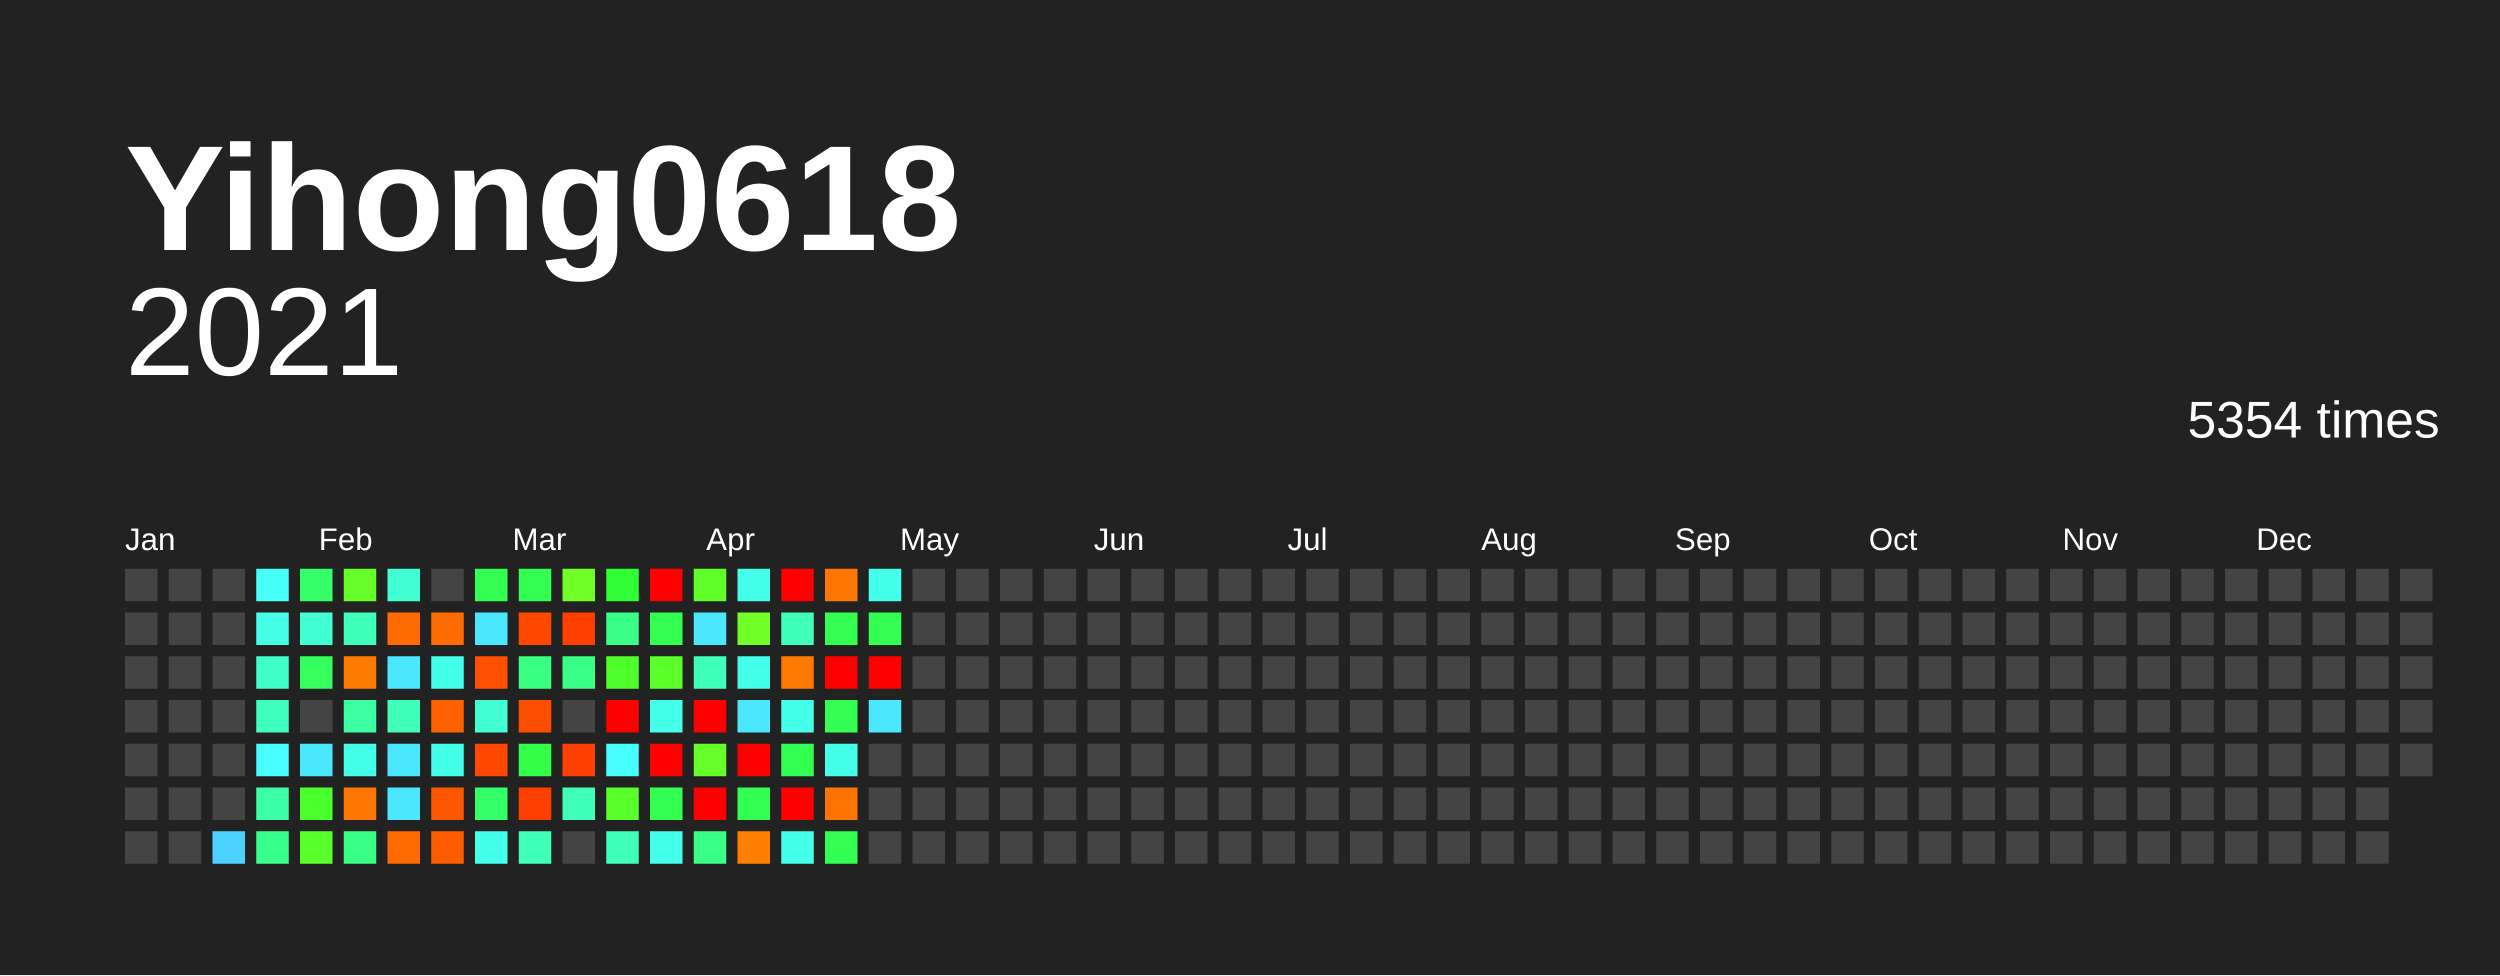
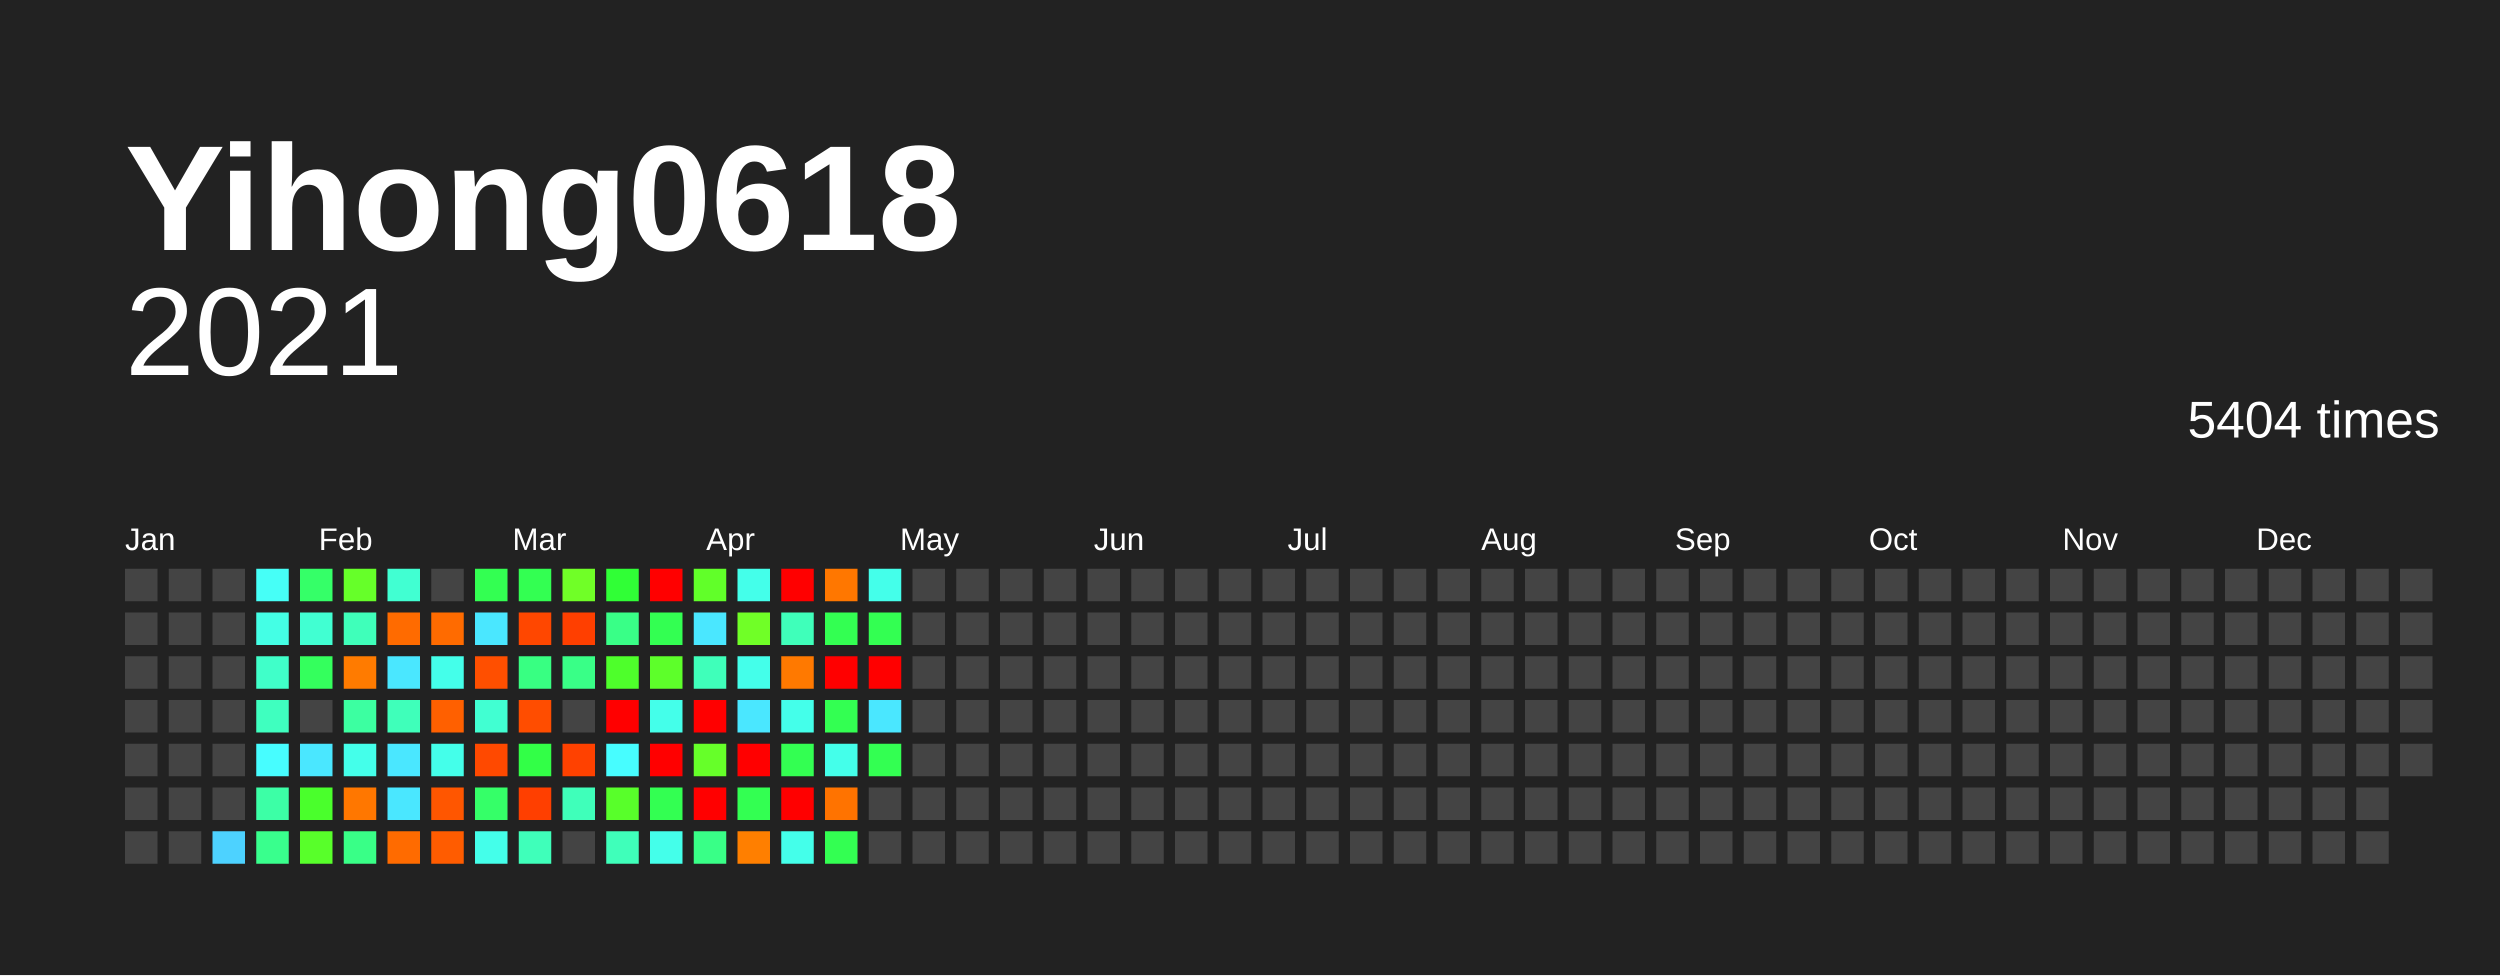
<svg xmlns="http://www.w3.org/2000/svg" baseProfile="full" height="78mm" version="1.1" viewBox="0,0,200,78" width="200mm">
  <defs />
  <rect fill="#222222" height="78" width="200" x="0" y="0" />
  <text fill="#FFFFFF" style="font-size:12px; font-family:Arial; font-weight:bold;" x="10" y="20">Yihong0618</text>
  <text alignment-baseline="hanging" fill="#FFFFFF" style="font-size:10.0px; font-family:Arial;" x="10" y="30">2021</text>
-   <text alignment-baseline="hanging" fill="#FFFFFF" style="font-size:4.125px; font-family:Arial;" x="175" y="35">5354 times</text>
+   <text alignment-baseline="hanging" fill="#FFFFFF" style="font-size:4.125px; font-family:Arial;" x="175" y="35">5404 times</text>
  <text fill="#FFFFFF" style="font-size:2.5px; font-family:Arial" x="10.0" y="44">Jan</text>
  <text fill="#FFFFFF" style="font-size:2.5px; font-family:Arial" x="25.5" y="44">Feb</text>
  <text fill="#FFFFFF" style="font-size:2.5px; font-family:Arial" x="41.0" y="44">Mar</text>
  <text fill="#FFFFFF" style="font-size:2.5px; font-family:Arial" x="56.5" y="44">Apr</text>
  <text fill="#FFFFFF" style="font-size:2.5px; font-family:Arial" x="72.0" y="44">May</text>
  <text fill="#FFFFFF" style="font-size:2.5px; font-family:Arial" x="87.5" y="44">Jun</text>
  <text fill="#FFFFFF" style="font-size:2.5px; font-family:Arial" x="103.0" y="44">Jul</text>
  <text fill="#FFFFFF" style="font-size:2.5px; font-family:Arial" x="118.5" y="44">Aug</text>
  <text fill="#FFFFFF" style="font-size:2.5px; font-family:Arial" x="134.0" y="44">Sep</text>
  <text fill="#FFFFFF" style="font-size:2.5px; font-family:Arial" x="149.5" y="44">Oct</text>
  <text fill="#FFFFFF" style="font-size:2.5px; font-family:Arial" x="165.0" y="44">Nov</text>
  <text fill="#FFFFFF" style="font-size:2.5px; font-family:Arial" x="180.5" y="44">Dec</text>
  <rect fill="#444444" height="2.6" width="2.6" x="10.0" y="45.5" />
  <rect fill="#444444" height="2.6" width="2.6" x="10.0" y="49.0" />
  <rect fill="#444444" height="2.6" width="2.6" x="10.0" y="52.5" />
  <rect fill="#444444" height="2.6" width="2.6" x="10.0" y="56.0" />
  <rect fill="#444444" height="2.6" width="2.6" x="10.0" y="59.5" />
  <rect fill="#444444" height="2.6" width="2.6" x="10.0" y="63.0" />
  <rect fill="#444444" height="2.6" width="2.6" x="10.0" y="66.5" />
  <rect fill="#444444" height="2.6" width="2.6" x="13.5" y="45.5" />
  <rect fill="#444444" height="2.6" width="2.6" x="13.5" y="49.0" />
  <rect fill="#444444" height="2.6" width="2.6" x="13.5" y="52.5" />
  <rect fill="#444444" height="2.6" width="2.6" x="13.5" y="56.0" />
  <rect fill="#444444" height="2.6" width="2.6" x="13.5" y="59.5" />
  <rect fill="#444444" height="2.6" width="2.6" x="13.5" y="63.0" />
  <rect fill="#444444" height="2.6" width="2.6" x="13.5" y="66.5" />
  <rect fill="#444444" height="2.6" width="2.6" x="17.0" y="45.5" />
  <rect fill="#444444" height="2.6" width="2.6" x="17.0" y="49.0" />
  <rect fill="#444444" height="2.6" width="2.6" x="17.0" y="52.5" />
  <rect fill="#444444" height="2.6" width="2.6" x="17.0" y="56.0" />
  <rect fill="#444444" height="2.6" width="2.6" x="17.0" y="59.5" />
  <rect fill="#444444" height="2.6" width="2.6" x="17.0" y="63.0" />
  <rect fill="#4dd2ff" height="2.6" width="2.6" x="17.0" y="66.5" />
  <rect fill="#46fff7" height="2.6" width="2.6" x="20.5" y="45.5" />
  <rect fill="#44ffe5" height="2.6" width="2.6" x="20.5" y="49.0" />
  <rect fill="#40ffc9" height="2.6" width="2.6" x="20.5" y="52.5" />
  <rect fill="#3fffbf" height="2.6" width="2.6" x="20.5" y="56.0" />
  <rect fill="#47fdff" height="2.6" width="2.6" x="20.5" y="59.5" />
  <rect fill="#3cffa6" height="2.6" width="2.6" x="20.5" y="63.0" />
  <rect fill="#39ff8d" height="2.6" width="2.6" x="20.5" y="66.5" />
  <rect fill="#35ff68" height="2.6" width="2.6" x="24.0" y="45.5" />
  <rect fill="#41ffd2" height="2.6" width="2.6" x="24.0" y="49.0" />
  <rect fill="#34ff5d" height="2.6" width="2.6" x="24.0" y="52.5" />
  <rect fill="#444444" height="2.6" width="2.6" x="24.0" y="56.0" />
  <rect fill="#4ae7ff" height="2.6" width="2.6" x="24.0" y="59.5" />
  <rect fill="#4aff2c" height="2.6" width="2.6" x="24.0" y="63.0" />
  <rect fill="#58ff2a" height="2.6" width="2.6" x="24.0" y="66.5" />
  <rect fill="#66ff29" height="2.6" width="2.6" x="27.5" y="45.5" />
  <rect fill="#3fffba" height="2.6" width="2.6" x="27.5" y="49.0" />
  <rect fill="#ff7b00" height="2.6" width="2.6" x="27.5" y="52.5" />
  <rect fill="#3cffa1" height="2.6" width="2.6" x="27.5" y="56.0" />
  <rect fill="#44ffea" height="2.6" width="2.6" x="27.5" y="59.5" />
  <rect fill="#ff7700" height="2.6" width="2.6" x="27.5" y="63.0" />
  <rect fill="#39ff87" height="2.6" width="2.6" x="27.5" y="66.5" />
  <rect fill="#41ffd2" height="2.6" width="2.6" x="31.0" y="45.5" />
  <rect fill="#ff6b00" height="2.6" width="2.6" x="31.0" y="49.0" />
  <rect fill="#4ae7ff" height="2.6" width="2.6" x="31.0" y="52.5" />
  <rect fill="#3fffba" height="2.6" width="2.6" x="31.0" y="56.0" />
  <rect fill="#4ae7ff" height="2.6" width="2.6" x="31.0" y="59.5" />
  <rect fill="#4ae7ff" height="2.6" width="2.6" x="31.0" y="63.0" />
  <rect fill="#ff6b00" height="2.6" width="2.6" x="31.0" y="66.5" />
  <rect fill="#444444" height="2.6" width="2.6" x="34.5" y="45.5" />
  <rect fill="#ff6b00" height="2.6" width="2.6" x="34.5" y="49.0" />
  <rect fill="#44ffea" height="2.6" width="2.6" x="34.5" y="52.5" />
  <rect fill="#ff6000" height="2.6" width="2.6" x="34.5" y="56.0" />
  <rect fill="#44ffea" height="2.6" width="2.6" x="34.5" y="59.5" />
  <rect fill="#ff5600" height="2.6" width="2.6" x="34.5" y="63.0" />
  <rect fill="#ff5c00" height="2.6" width="2.6" x="34.5" y="66.5" />
  <rect fill="#33ff52" height="2.6" width="2.6" x="38.0" y="45.5" />
  <rect fill="#4ae7ff" height="2.6" width="2.6" x="38.0" y="49.0" />
  <rect fill="#ff4f00" height="2.6" width="2.6" x="38.0" y="52.5" />
  <rect fill="#41ffd2" height="2.6" width="2.6" x="38.0" y="56.0" />
  <rect fill="#ff4900" height="2.6" width="2.6" x="38.0" y="59.5" />
  <rect fill="#35ff68" height="2.6" width="2.6" x="38.0" y="63.0" />
  <rect fill="#44ffea" height="2.6" width="2.6" x="38.0" y="66.5" />
  <rect fill="#33ff52" height="2.6" width="2.6" x="41.5" y="45.5" />
  <rect fill="#ff4700" height="2.6" width="2.6" x="41.5" y="49.0" />
  <rect fill="#38ff82" height="2.6" width="2.6" x="41.5" y="52.5" />
  <rect fill="#ff4d00" height="2.6" width="2.6" x="41.5" y="56.0" />
  <rect fill="#32ff47" height="2.6" width="2.6" x="41.5" y="59.5" />
  <rect fill="#ff3f00" height="2.6" width="2.6" x="41.5" y="63.0" />
  <rect fill="#3fffba" height="2.6" width="2.6" x="41.5" y="66.5" />
  <rect fill="#70ff27" height="2.6" width="2.6" x="45.0" y="45.5" />
  <rect fill="#ff3f00" height="2.6" width="2.6" x="45.0" y="49.0" />
  <rect fill="#39ff87" height="2.6" width="2.6" x="45.0" y="52.5" />
  <rect fill="#444444" height="2.6" width="2.6" x="45.0" y="56.0" />
  <rect fill="#ff4100" height="2.6" width="2.6" x="45.0" y="59.5" />
  <rect fill="#3fffba" height="2.6" width="2.6" x="45.0" y="63.0" />
  <rect fill="#444444" height="2.6" width="2.6" x="45.0" y="66.5" />
  <rect fill="#30ff36" height="2.6" width="2.6" x="48.5" y="45.5" />
  <rect fill="#39ff87" height="2.6" width="2.6" x="48.5" y="49.0" />
  <rect fill="#4eff2b" height="2.6" width="2.6" x="48.5" y="52.5" />
  <rect fill="red" height="2.6" width="2.6" x="48.5" y="56.0" />
  <rect fill="#47fdff" height="2.6" width="2.6" x="48.5" y="59.5" />
  <rect fill="#58ff2a" height="2.6" width="2.6" x="48.5" y="63.0" />
  <rect fill="#3fffba" height="2.6" width="2.6" x="48.5" y="66.5" />
  <rect fill="red" height="2.6" width="2.6" x="52.0" y="45.5" />
  <rect fill="#33ff52" height="2.6" width="2.6" x="52.0" y="49.0" />
  <rect fill="#5dff2a" height="2.6" width="2.6" x="52.0" y="52.5" />
  <rect fill="#44ffea" height="2.6" width="2.6" x="52.0" y="56.0" />
  <rect fill="red" height="2.6" width="2.6" x="52.0" y="59.5" />
  <rect fill="#33ff52" height="2.6" width="2.6" x="52.0" y="63.0" />
  <rect fill="#44ffea" height="2.6" width="2.6" x="52.0" y="66.5" />
  <rect fill="#61ff29" height="2.6" width="2.6" x="55.5" y="45.5" />
  <rect fill="#4ae7ff" height="2.6" width="2.6" x="55.5" y="49.0" />
  <rect fill="#3fffba" height="2.6" width="2.6" x="55.5" y="52.5" />
  <rect fill="red" height="2.6" width="2.6" x="55.5" y="56.0" />
  <rect fill="#66ff29" height="2.6" width="2.6" x="55.5" y="59.5" />
  <rect fill="red" height="2.6" width="2.6" x="55.5" y="63.0" />
  <rect fill="#39ff87" height="2.6" width="2.6" x="55.5" y="66.5" />
  <rect fill="#44ffea" height="2.6" width="2.6" x="59.0" y="45.5" />
  <rect fill="#70ff27" height="2.6" width="2.6" x="59.0" y="49.0" />
  <rect fill="#44ffea" height="2.6" width="2.6" x="59.0" y="52.5" />
  <rect fill="#4ae7ff" height="2.6" width="2.6" x="59.0" y="56.0" />
  <rect fill="red" height="2.6" width="2.6" x="59.0" y="59.5" />
  <rect fill="#33ff52" height="2.6" width="2.6" x="59.0" y="63.0" />
  <rect fill="#ff7f00" height="2.6" width="2.6" x="59.0" y="66.5" />
  <rect fill="red" height="2.6" width="2.6" x="62.5" y="45.5" />
  <rect fill="#3fffba" height="2.6" width="2.6" x="62.5" y="49.0" />
  <rect fill="#ff7900" height="2.6" width="2.6" x="62.5" y="52.5" />
  <rect fill="#44ffea" height="2.6" width="2.6" x="62.5" y="56.0" />
  <rect fill="#33ff52" height="2.6" width="2.6" x="62.5" y="59.5" />
  <rect fill="red" height="2.6" width="2.6" x="62.5" y="63.0" />
  <rect fill="#44ffea" height="2.6" width="2.6" x="62.5" y="66.5" />
  <rect fill="#ff7700" height="2.6" width="2.6" x="66.0" y="45.5" />
  <rect fill="#33ff52" height="2.6" width="2.6" x="66.0" y="49.0" />
  <rect fill="red" height="2.6" width="2.6" x="66.0" y="52.5" />
  <rect fill="#33ff52" height="2.6" width="2.6" x="66.0" y="56.0" />
  <rect fill="#44ffea" height="2.6" width="2.6" x="66.0" y="59.5" />
  <rect fill="#ff7300" height="2.6" width="2.6" x="66.0" y="63.0" />
  <rect fill="#33ff52" height="2.6" width="2.6" x="66.0" y="66.5" />
  <rect fill="#44ffea" height="2.6" width="2.6" x="69.5" y="45.5" />
  <rect fill="#33ff52" height="2.6" width="2.6" x="69.5" y="49.0" />
  <rect fill="red" height="2.6" width="2.6" x="69.5" y="52.5" />
  <rect fill="#4ae7ff" height="2.6" width="2.6" x="69.5" y="56.0" />
-   <rect fill="#444444" height="2.6" width="2.6" x="69.5" y="59.5" />
+   <rect fill="#33ff52" height="2.6" width="2.6" x="69.5" y="59.5" />
  <rect fill="#444444" height="2.6" width="2.6" x="69.5" y="63.0" />
  <rect fill="#444444" height="2.6" width="2.6" x="69.5" y="66.5" />
  <rect fill="#444444" height="2.6" width="2.6" x="73.0" y="45.5" />
  <rect fill="#444444" height="2.6" width="2.6" x="73.0" y="49.0" />
  <rect fill="#444444" height="2.6" width="2.6" x="73.0" y="52.5" />
  <rect fill="#444444" height="2.6" width="2.6" x="73.0" y="56.0" />
  <rect fill="#444444" height="2.6" width="2.6" x="73.0" y="59.5" />
  <rect fill="#444444" height="2.6" width="2.6" x="73.0" y="63.0" />
  <rect fill="#444444" height="2.6" width="2.6" x="73.0" y="66.5" />
  <rect fill="#444444" height="2.6" width="2.6" x="76.5" y="45.5" />
  <rect fill="#444444" height="2.6" width="2.6" x="76.5" y="49.0" />
  <rect fill="#444444" height="2.6" width="2.6" x="76.5" y="52.5" />
  <rect fill="#444444" height="2.6" width="2.6" x="76.5" y="56.0" />
  <rect fill="#444444" height="2.6" width="2.6" x="76.5" y="59.5" />
  <rect fill="#444444" height="2.6" width="2.6" x="76.5" y="63.0" />
  <rect fill="#444444" height="2.6" width="2.6" x="76.5" y="66.5" />
  <rect fill="#444444" height="2.6" width="2.6" x="80.0" y="45.5" />
  <rect fill="#444444" height="2.6" width="2.6" x="80.0" y="49.0" />
  <rect fill="#444444" height="2.6" width="2.6" x="80.0" y="52.5" />
  <rect fill="#444444" height="2.6" width="2.6" x="80.0" y="56.0" />
  <rect fill="#444444" height="2.6" width="2.6" x="80.0" y="59.5" />
  <rect fill="#444444" height="2.6" width="2.6" x="80.0" y="63.0" />
  <rect fill="#444444" height="2.6" width="2.6" x="80.0" y="66.5" />
  <rect fill="#444444" height="2.6" width="2.6" x="83.5" y="45.5" />
  <rect fill="#444444" height="2.6" width="2.6" x="83.5" y="49.0" />
  <rect fill="#444444" height="2.6" width="2.6" x="83.5" y="52.5" />
  <rect fill="#444444" height="2.6" width="2.6" x="83.5" y="56.0" />
  <rect fill="#444444" height="2.6" width="2.6" x="83.5" y="59.5" />
  <rect fill="#444444" height="2.6" width="2.6" x="83.5" y="63.0" />
  <rect fill="#444444" height="2.6" width="2.6" x="83.5" y="66.5" />
  <rect fill="#444444" height="2.6" width="2.6" x="87.0" y="45.5" />
  <rect fill="#444444" height="2.6" width="2.6" x="87.0" y="49.0" />
  <rect fill="#444444" height="2.6" width="2.6" x="87.0" y="52.5" />
  <rect fill="#444444" height="2.6" width="2.6" x="87.0" y="56.0" />
  <rect fill="#444444" height="2.6" width="2.6" x="87.0" y="59.5" />
  <rect fill="#444444" height="2.6" width="2.6" x="87.0" y="63.0" />
  <rect fill="#444444" height="2.6" width="2.6" x="87.0" y="66.5" />
  <rect fill="#444444" height="2.6" width="2.6" x="90.5" y="45.5" />
  <rect fill="#444444" height="2.6" width="2.6" x="90.5" y="49.0" />
  <rect fill="#444444" height="2.6" width="2.6" x="90.5" y="52.5" />
  <rect fill="#444444" height="2.6" width="2.6" x="90.5" y="56.0" />
  <rect fill="#444444" height="2.6" width="2.6" x="90.5" y="59.5" />
  <rect fill="#444444" height="2.6" width="2.6" x="90.5" y="63.0" />
  <rect fill="#444444" height="2.6" width="2.6" x="90.5" y="66.5" />
  <rect fill="#444444" height="2.6" width="2.6" x="94.0" y="45.5" />
  <rect fill="#444444" height="2.6" width="2.6" x="94.0" y="49.0" />
  <rect fill="#444444" height="2.6" width="2.6" x="94.0" y="52.5" />
  <rect fill="#444444" height="2.6" width="2.6" x="94.0" y="56.0" />
  <rect fill="#444444" height="2.6" width="2.6" x="94.0" y="59.5" />
  <rect fill="#444444" height="2.6" width="2.6" x="94.0" y="63.0" />
  <rect fill="#444444" height="2.6" width="2.6" x="94.0" y="66.5" />
  <rect fill="#444444" height="2.6" width="2.6" x="97.5" y="45.5" />
  <rect fill="#444444" height="2.6" width="2.6" x="97.5" y="49.0" />
  <rect fill="#444444" height="2.6" width="2.6" x="97.5" y="52.5" />
  <rect fill="#444444" height="2.6" width="2.6" x="97.5" y="56.0" />
  <rect fill="#444444" height="2.6" width="2.6" x="97.5" y="59.5" />
  <rect fill="#444444" height="2.6" width="2.6" x="97.5" y="63.0" />
  <rect fill="#444444" height="2.6" width="2.6" x="97.5" y="66.5" />
  <rect fill="#444444" height="2.6" width="2.6" x="101.0" y="45.5" />
  <rect fill="#444444" height="2.6" width="2.6" x="101.0" y="49.0" />
  <rect fill="#444444" height="2.6" width="2.6" x="101.0" y="52.5" />
  <rect fill="#444444" height="2.6" width="2.6" x="101.0" y="56.0" />
  <rect fill="#444444" height="2.6" width="2.6" x="101.0" y="59.5" />
  <rect fill="#444444" height="2.6" width="2.6" x="101.0" y="63.0" />
  <rect fill="#444444" height="2.6" width="2.6" x="101.0" y="66.5" />
  <rect fill="#444444" height="2.6" width="2.6" x="104.5" y="45.5" />
  <rect fill="#444444" height="2.6" width="2.6" x="104.5" y="49.0" />
  <rect fill="#444444" height="2.6" width="2.6" x="104.5" y="52.5" />
  <rect fill="#444444" height="2.6" width="2.6" x="104.5" y="56.0" />
  <rect fill="#444444" height="2.6" width="2.6" x="104.5" y="59.5" />
  <rect fill="#444444" height="2.6" width="2.6" x="104.5" y="63.0" />
  <rect fill="#444444" height="2.6" width="2.6" x="104.5" y="66.5" />
  <rect fill="#444444" height="2.6" width="2.6" x="108.0" y="45.5" />
  <rect fill="#444444" height="2.6" width="2.6" x="108.0" y="49.0" />
  <rect fill="#444444" height="2.6" width="2.6" x="108.0" y="52.5" />
  <rect fill="#444444" height="2.6" width="2.6" x="108.0" y="56.0" />
  <rect fill="#444444" height="2.6" width="2.6" x="108.0" y="59.5" />
  <rect fill="#444444" height="2.6" width="2.6" x="108.0" y="63.0" />
  <rect fill="#444444" height="2.6" width="2.6" x="108.0" y="66.5" />
  <rect fill="#444444" height="2.6" width="2.6" x="111.5" y="45.5" />
  <rect fill="#444444" height="2.6" width="2.6" x="111.5" y="49.0" />
  <rect fill="#444444" height="2.6" width="2.6" x="111.5" y="52.5" />
  <rect fill="#444444" height="2.6" width="2.6" x="111.5" y="56.0" />
  <rect fill="#444444" height="2.6" width="2.6" x="111.5" y="59.5" />
  <rect fill="#444444" height="2.6" width="2.6" x="111.5" y="63.0" />
  <rect fill="#444444" height="2.6" width="2.6" x="111.5" y="66.5" />
  <rect fill="#444444" height="2.6" width="2.6" x="115.0" y="45.5" />
  <rect fill="#444444" height="2.6" width="2.6" x="115.0" y="49.0" />
  <rect fill="#444444" height="2.6" width="2.6" x="115.0" y="52.5" />
  <rect fill="#444444" height="2.6" width="2.6" x="115.0" y="56.0" />
  <rect fill="#444444" height="2.6" width="2.6" x="115.0" y="59.5" />
  <rect fill="#444444" height="2.6" width="2.6" x="115.0" y="63.0" />
  <rect fill="#444444" height="2.6" width="2.6" x="115.0" y="66.5" />
  <rect fill="#444444" height="2.6" width="2.6" x="118.5" y="45.5" />
  <rect fill="#444444" height="2.6" width="2.6" x="118.5" y="49.0" />
  <rect fill="#444444" height="2.6" width="2.6" x="118.5" y="52.5" />
  <rect fill="#444444" height="2.6" width="2.6" x="118.5" y="56.0" />
  <rect fill="#444444" height="2.6" width="2.6" x="118.5" y="59.5" />
  <rect fill="#444444" height="2.6" width="2.6" x="118.5" y="63.0" />
  <rect fill="#444444" height="2.6" width="2.6" x="118.5" y="66.5" />
  <rect fill="#444444" height="2.6" width="2.6" x="122.0" y="45.5" />
  <rect fill="#444444" height="2.6" width="2.6" x="122.0" y="49.0" />
  <rect fill="#444444" height="2.6" width="2.6" x="122.0" y="52.5" />
  <rect fill="#444444" height="2.6" width="2.6" x="122.0" y="56.0" />
  <rect fill="#444444" height="2.6" width="2.6" x="122.0" y="59.5" />
  <rect fill="#444444" height="2.6" width="2.6" x="122.0" y="63.0" />
  <rect fill="#444444" height="2.6" width="2.6" x="122.0" y="66.5" />
  <rect fill="#444444" height="2.6" width="2.6" x="125.5" y="45.5" />
  <rect fill="#444444" height="2.6" width="2.6" x="125.5" y="49.0" />
  <rect fill="#444444" height="2.6" width="2.6" x="125.5" y="52.5" />
  <rect fill="#444444" height="2.6" width="2.6" x="125.5" y="56.0" />
  <rect fill="#444444" height="2.6" width="2.6" x="125.5" y="59.5" />
  <rect fill="#444444" height="2.6" width="2.6" x="125.5" y="63.0" />
  <rect fill="#444444" height="2.6" width="2.6" x="125.5" y="66.5" />
  <rect fill="#444444" height="2.6" width="2.6" x="129.0" y="45.5" />
  <rect fill="#444444" height="2.6" width="2.6" x="129.0" y="49.0" />
  <rect fill="#444444" height="2.6" width="2.6" x="129.0" y="52.5" />
  <rect fill="#444444" height="2.6" width="2.6" x="129.0" y="56.0" />
  <rect fill="#444444" height="2.6" width="2.6" x="129.0" y="59.5" />
  <rect fill="#444444" height="2.6" width="2.6" x="129.0" y="63.0" />
  <rect fill="#444444" height="2.6" width="2.6" x="129.0" y="66.5" />
  <rect fill="#444444" height="2.6" width="2.6" x="132.5" y="45.5" />
  <rect fill="#444444" height="2.6" width="2.6" x="132.5" y="49.0" />
  <rect fill="#444444" height="2.6" width="2.6" x="132.5" y="52.5" />
  <rect fill="#444444" height="2.6" width="2.6" x="132.5" y="56.0" />
  <rect fill="#444444" height="2.6" width="2.6" x="132.5" y="59.5" />
  <rect fill="#444444" height="2.6" width="2.6" x="132.5" y="63.0" />
  <rect fill="#444444" height="2.6" width="2.6" x="132.5" y="66.5" />
  <rect fill="#444444" height="2.6" width="2.6" x="136.0" y="45.5" />
  <rect fill="#444444" height="2.6" width="2.6" x="136.0" y="49.0" />
  <rect fill="#444444" height="2.6" width="2.6" x="136.0" y="52.5" />
  <rect fill="#444444" height="2.6" width="2.6" x="136.0" y="56.0" />
  <rect fill="#444444" height="2.6" width="2.6" x="136.0" y="59.5" />
  <rect fill="#444444" height="2.6" width="2.6" x="136.0" y="63.0" />
  <rect fill="#444444" height="2.6" width="2.6" x="136.0" y="66.5" />
  <rect fill="#444444" height="2.6" width="2.6" x="139.5" y="45.5" />
  <rect fill="#444444" height="2.6" width="2.6" x="139.5" y="49.0" />
  <rect fill="#444444" height="2.6" width="2.6" x="139.5" y="52.5" />
  <rect fill="#444444" height="2.6" width="2.6" x="139.5" y="56.0" />
  <rect fill="#444444" height="2.6" width="2.6" x="139.5" y="59.5" />
  <rect fill="#444444" height="2.6" width="2.6" x="139.5" y="63.0" />
  <rect fill="#444444" height="2.6" width="2.6" x="139.5" y="66.5" />
  <rect fill="#444444" height="2.6" width="2.6" x="143.0" y="45.5" />
  <rect fill="#444444" height="2.6" width="2.6" x="143.0" y="49.0" />
  <rect fill="#444444" height="2.6" width="2.6" x="143.0" y="52.5" />
  <rect fill="#444444" height="2.6" width="2.6" x="143.0" y="56.0" />
  <rect fill="#444444" height="2.6" width="2.6" x="143.0" y="59.5" />
  <rect fill="#444444" height="2.6" width="2.6" x="143.0" y="63.0" />
  <rect fill="#444444" height="2.6" width="2.6" x="143.0" y="66.5" />
  <rect fill="#444444" height="2.6" width="2.6" x="146.5" y="45.5" />
  <rect fill="#444444" height="2.6" width="2.6" x="146.5" y="49.0" />
  <rect fill="#444444" height="2.6" width="2.6" x="146.5" y="52.5" />
  <rect fill="#444444" height="2.6" width="2.6" x="146.5" y="56.0" />
  <rect fill="#444444" height="2.6" width="2.6" x="146.5" y="59.5" />
  <rect fill="#444444" height="2.6" width="2.6" x="146.5" y="63.0" />
  <rect fill="#444444" height="2.6" width="2.6" x="146.5" y="66.5" />
  <rect fill="#444444" height="2.6" width="2.6" x="150.0" y="45.5" />
  <rect fill="#444444" height="2.6" width="2.6" x="150.0" y="49.0" />
  <rect fill="#444444" height="2.6" width="2.6" x="150.0" y="52.5" />
  <rect fill="#444444" height="2.6" width="2.6" x="150.0" y="56.0" />
  <rect fill="#444444" height="2.6" width="2.6" x="150.0" y="59.5" />
  <rect fill="#444444" height="2.6" width="2.6" x="150.0" y="63.0" />
  <rect fill="#444444" height="2.6" width="2.6" x="150.0" y="66.5" />
  <rect fill="#444444" height="2.6" width="2.6" x="153.5" y="45.5" />
  <rect fill="#444444" height="2.6" width="2.6" x="153.5" y="49.0" />
  <rect fill="#444444" height="2.6" width="2.6" x="153.5" y="52.5" />
  <rect fill="#444444" height="2.6" width="2.6" x="153.5" y="56.0" />
  <rect fill="#444444" height="2.6" width="2.6" x="153.5" y="59.5" />
  <rect fill="#444444" height="2.6" width="2.6" x="153.5" y="63.0" />
  <rect fill="#444444" height="2.6" width="2.6" x="153.5" y="66.5" />
  <rect fill="#444444" height="2.6" width="2.6" x="157.0" y="45.5" />
  <rect fill="#444444" height="2.6" width="2.6" x="157.0" y="49.0" />
  <rect fill="#444444" height="2.6" width="2.6" x="157.0" y="52.5" />
  <rect fill="#444444" height="2.6" width="2.6" x="157.0" y="56.0" />
  <rect fill="#444444" height="2.6" width="2.6" x="157.0" y="59.5" />
  <rect fill="#444444" height="2.6" width="2.6" x="157.0" y="63.0" />
  <rect fill="#444444" height="2.6" width="2.6" x="157.0" y="66.5" />
  <rect fill="#444444" height="2.6" width="2.6" x="160.5" y="45.5" />
  <rect fill="#444444" height="2.6" width="2.6" x="160.5" y="49.0" />
  <rect fill="#444444" height="2.6" width="2.6" x="160.5" y="52.5" />
  <rect fill="#444444" height="2.6" width="2.6" x="160.5" y="56.0" />
  <rect fill="#444444" height="2.6" width="2.6" x="160.5" y="59.5" />
  <rect fill="#444444" height="2.6" width="2.6" x="160.5" y="63.0" />
  <rect fill="#444444" height="2.6" width="2.6" x="160.5" y="66.5" />
  <rect fill="#444444" height="2.6" width="2.6" x="164.0" y="45.5" />
  <rect fill="#444444" height="2.6" width="2.6" x="164.0" y="49.0" />
  <rect fill="#444444" height="2.6" width="2.6" x="164.0" y="52.5" />
  <rect fill="#444444" height="2.6" width="2.6" x="164.0" y="56.0" />
  <rect fill="#444444" height="2.6" width="2.6" x="164.0" y="59.5" />
  <rect fill="#444444" height="2.6" width="2.6" x="164.0" y="63.0" />
  <rect fill="#444444" height="2.6" width="2.6" x="164.0" y="66.5" />
  <rect fill="#444444" height="2.6" width="2.6" x="167.5" y="45.5" />
  <rect fill="#444444" height="2.6" width="2.6" x="167.5" y="49.0" />
  <rect fill="#444444" height="2.6" width="2.6" x="167.5" y="52.5" />
  <rect fill="#444444" height="2.6" width="2.6" x="167.5" y="56.0" />
  <rect fill="#444444" height="2.6" width="2.6" x="167.5" y="59.5" />
  <rect fill="#444444" height="2.6" width="2.6" x="167.5" y="63.0" />
  <rect fill="#444444" height="2.6" width="2.6" x="167.5" y="66.5" />
  <rect fill="#444444" height="2.6" width="2.6" x="171.0" y="45.5" />
  <rect fill="#444444" height="2.6" width="2.6" x="171.0" y="49.0" />
  <rect fill="#444444" height="2.6" width="2.6" x="171.0" y="52.5" />
  <rect fill="#444444" height="2.6" width="2.6" x="171.0" y="56.0" />
  <rect fill="#444444" height="2.6" width="2.6" x="171.0" y="59.5" />
  <rect fill="#444444" height="2.6" width="2.6" x="171.0" y="63.0" />
  <rect fill="#444444" height="2.6" width="2.6" x="171.0" y="66.5" />
  <rect fill="#444444" height="2.6" width="2.6" x="174.5" y="45.5" />
  <rect fill="#444444" height="2.6" width="2.6" x="174.5" y="49.0" />
  <rect fill="#444444" height="2.6" width="2.6" x="174.5" y="52.5" />
  <rect fill="#444444" height="2.6" width="2.6" x="174.5" y="56.0" />
  <rect fill="#444444" height="2.6" width="2.6" x="174.5" y="59.5" />
  <rect fill="#444444" height="2.6" width="2.6" x="174.5" y="63.0" />
  <rect fill="#444444" height="2.6" width="2.6" x="174.5" y="66.5" />
  <rect fill="#444444" height="2.6" width="2.6" x="178.0" y="45.5" />
  <rect fill="#444444" height="2.6" width="2.6" x="178.0" y="49.0" />
  <rect fill="#444444" height="2.6" width="2.6" x="178.0" y="52.5" />
  <rect fill="#444444" height="2.6" width="2.6" x="178.0" y="56.0" />
  <rect fill="#444444" height="2.6" width="2.6" x="178.0" y="59.5" />
  <rect fill="#444444" height="2.6" width="2.6" x="178.0" y="63.0" />
  <rect fill="#444444" height="2.6" width="2.6" x="178.0" y="66.5" />
  <rect fill="#444444" height="2.6" width="2.6" x="181.5" y="45.5" />
  <rect fill="#444444" height="2.6" width="2.6" x="181.5" y="49.0" />
  <rect fill="#444444" height="2.6" width="2.6" x="181.5" y="52.5" />
  <rect fill="#444444" height="2.6" width="2.6" x="181.5" y="56.0" />
  <rect fill="#444444" height="2.6" width="2.6" x="181.5" y="59.5" />
  <rect fill="#444444" height="2.6" width="2.6" x="181.5" y="63.0" />
  <rect fill="#444444" height="2.6" width="2.6" x="181.5" y="66.5" />
  <rect fill="#444444" height="2.6" width="2.6" x="185.0" y="45.5" />
  <rect fill="#444444" height="2.6" width="2.6" x="185.0" y="49.0" />
  <rect fill="#444444" height="2.6" width="2.6" x="185.0" y="52.5" />
  <rect fill="#444444" height="2.6" width="2.6" x="185.0" y="56.0" />
  <rect fill="#444444" height="2.6" width="2.6" x="185.0" y="59.5" />
  <rect fill="#444444" height="2.6" width="2.6" x="185.0" y="63.0" />
  <rect fill="#444444" height="2.6" width="2.6" x="185.0" y="66.5" />
  <rect fill="#444444" height="2.6" width="2.6" x="188.5" y="45.5" />
  <rect fill="#444444" height="2.6" width="2.6" x="188.5" y="49.0" />
  <rect fill="#444444" height="2.6" width="2.6" x="188.5" y="52.5" />
  <rect fill="#444444" height="2.6" width="2.6" x="188.5" y="56.0" />
  <rect fill="#444444" height="2.6" width="2.6" x="188.5" y="59.5" />
  <rect fill="#444444" height="2.6" width="2.6" x="188.5" y="63.0" />
  <rect fill="#444444" height="2.6" width="2.6" x="188.5" y="66.5" />
  <rect fill="#444444" height="2.6" width="2.6" x="192.0" y="45.5" />
  <rect fill="#444444" height="2.6" width="2.6" x="192.0" y="49.0" />
  <rect fill="#444444" height="2.6" width="2.6" x="192.0" y="52.5" />
  <rect fill="#444444" height="2.6" width="2.6" x="192.0" y="56.0" />
  <rect fill="#444444" height="2.6" width="2.6" x="192.0" y="59.5" />
</svg>
